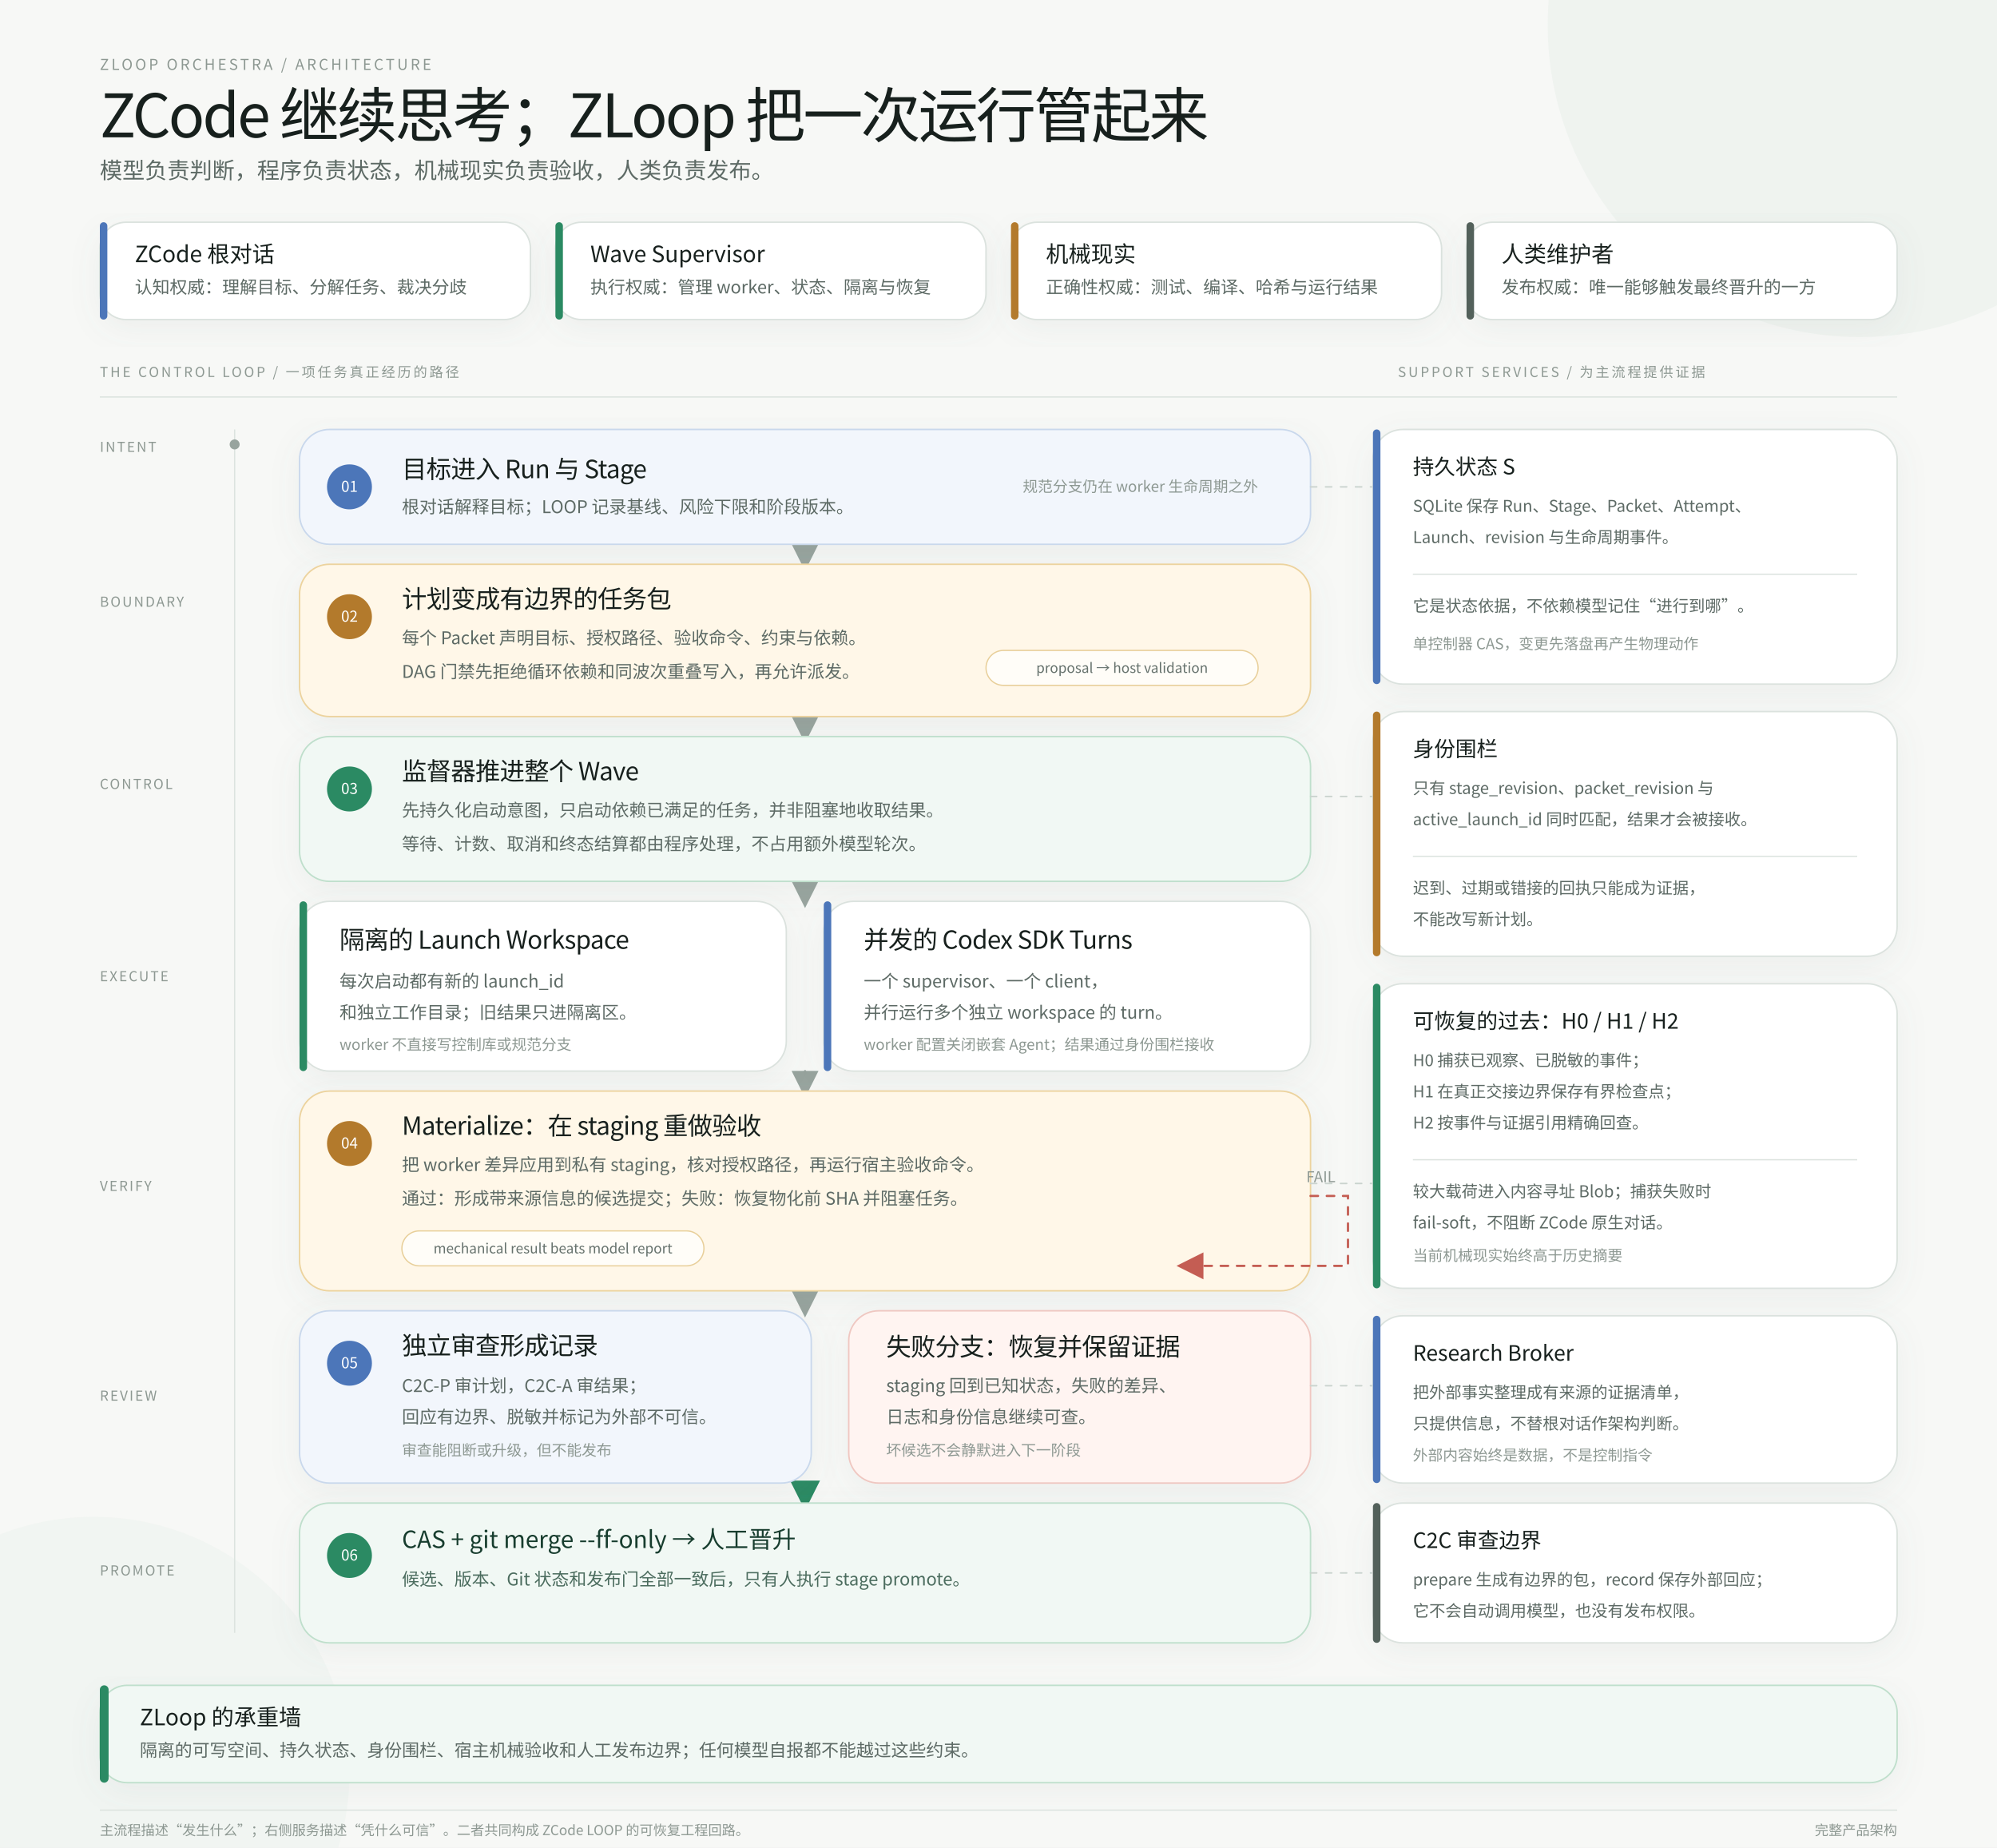
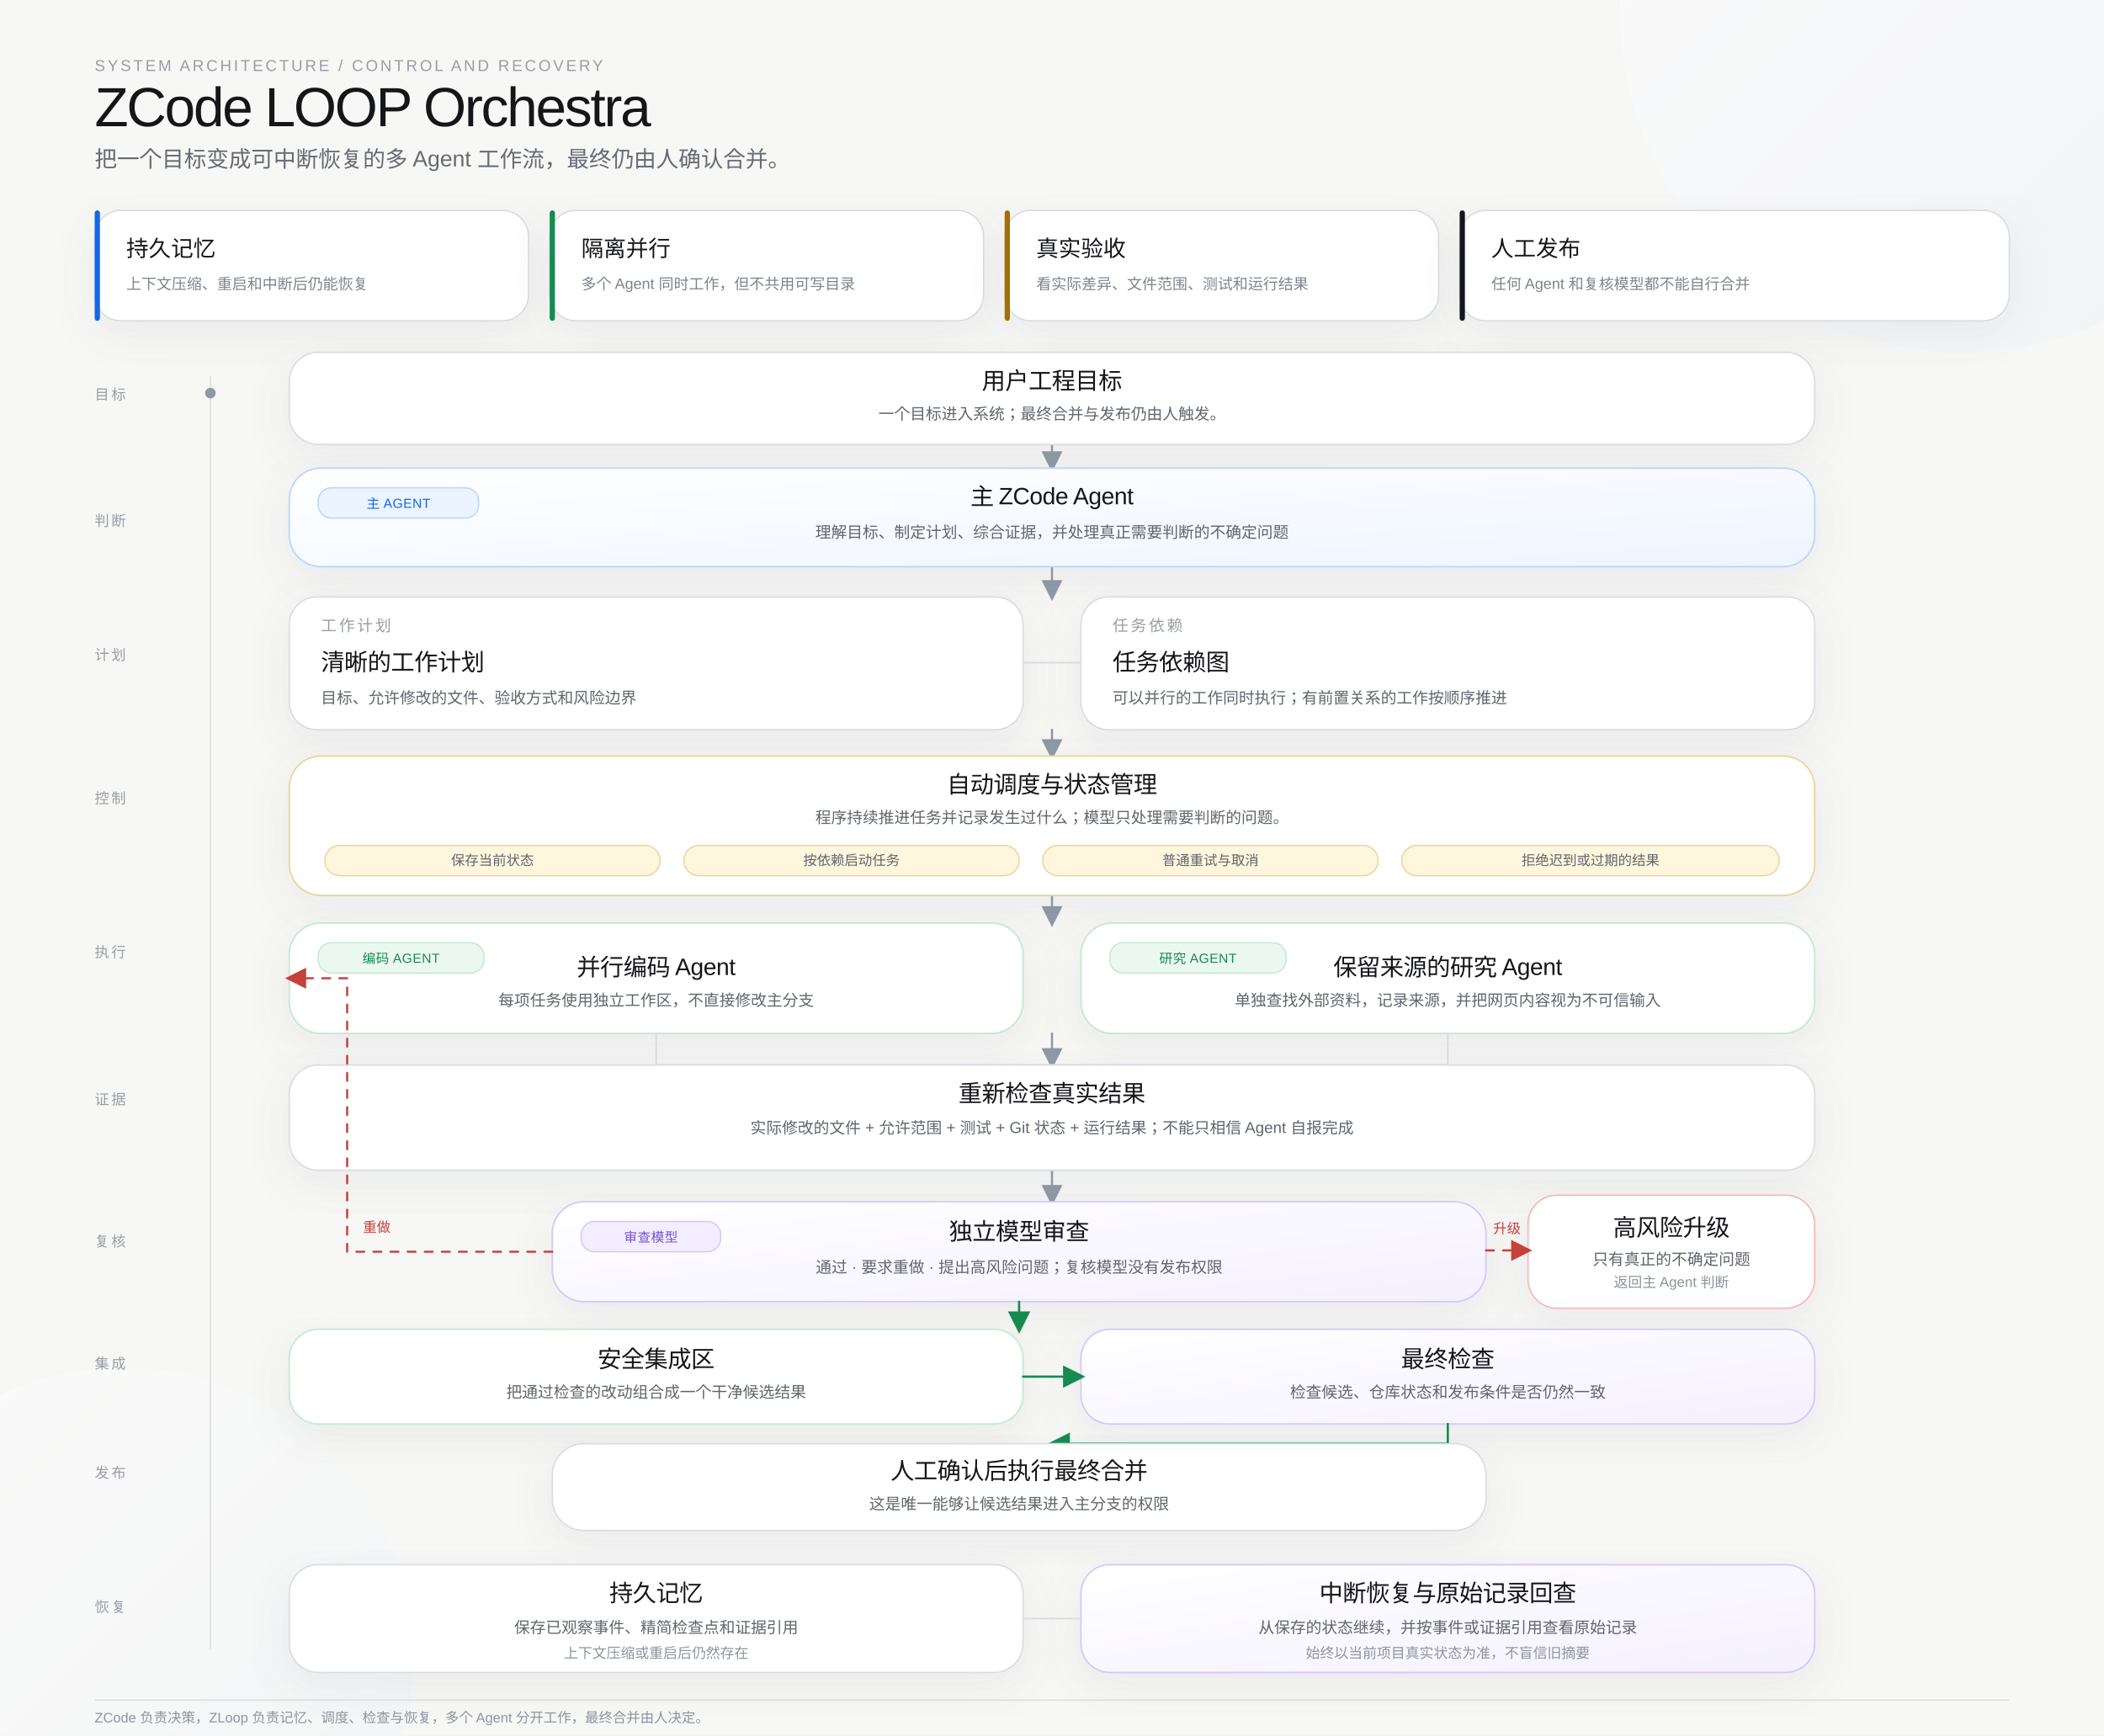
- <svg xmlns="http://www.w3.org/2000/svg" id="zloop-overview-zh" viewBox="0 0 1600 1480" role="img" aria-labelledby="title desc">
+ <svg xmlns="http://www.w3.org/2000/svg" id="zloop-overview-zh" viewBox="0 0 1600 1320" role="img" aria-labelledby="title desc">
  <defs>
-     <filter id="shadow-soft-zh-full" x="-12%" y="-18%" width="124%" height="146%">
-       <feDropShadow dx="0" dy="7" stdDeviation="12" flood-color="#728079" flood-opacity=".075" />
+     <linearGradient id="overview-glow-zh" x1="0" y1="0" x2="1" y2="1">
+       <stop offset="0" stop-color="#ffffff" />
+       <stop offset="1" stop-color="#eef1f5" />
+     </linearGradient>
+     <linearGradient id="overview-blue-zh" x1="0" y1="0" x2="1" y2="1">
+       <stop offset="0" stop-color="#ffffff" />
+       <stop offset="1" stop-color="#eef5ff" />
+     </linearGradient>
+     <linearGradient id="overview-violet-zh" x1="0" y1="0" x2="1" y2="1">
+       <stop offset="0" stop-color="#ffffff" />
+       <stop offset="1" stop-color="#f4f0ff" />
+     </linearGradient>
+     <filter id="overview-shadow-zh" x="-18%" y="-24%" width="136%" height="166%">
+       <feDropShadow dx="0" dy="9" stdDeviation="15" flood-color="#7a8492" flood-opacity=".11" />
    </filter>
-     <marker id="arrow-zh-full" markerWidth="12" markerHeight="12" refX="9" refY="6" orient="auto" markerUnits="strokeWidth">
-       <path d="M0 0L12 6L0 12Z" fill="#98a49e" />
+     <marker id="overview-arrow-zh" markerWidth="10" markerHeight="10" refX="8" refY="5" orient="auto" markerUnits="strokeWidth">
+       <path d="M0 0L10 5L0 10Z" fill="#8f98a5" />
    </marker>
-     <marker id="arrow-green-zh-full" markerWidth="12" markerHeight="12" refX="9" refY="6" orient="auto" markerUnits="strokeWidth">
-       <path d="M0 0L12 6L0 12Z" fill="#2b8a63" />
+     <marker id="overview-green-arrow-zh" markerWidth="10" markerHeight="10" refX="8" refY="5" orient="auto" markerUnits="strokeWidth">
+       <path d="M0 0L10 5L0 10Z" fill="#168a50" />
    </marker>
-     <marker id="arrow-red-zh-full" markerWidth="12" markerHeight="12" refX="9" refY="6" orient="auto" markerUnits="strokeWidth">
-       <path d="M0 0L12 6L0 12Z" fill="#c45d53" />
+     <marker id="overview-red-arrow-zh" markerWidth="10" markerHeight="10" refX="8" refY="5" orient="auto" markerUnits="strokeWidth">
+       <path d="M0 0L10 5L0 10Z" fill="#c5413a" />
    </marker>
  </defs>
  <style>
-     #zloop-overview-zh{font-family:"Microsoft YaHei UI","Microsoft YaHei","PingFang SC","Noto Sans CJK SC",Arial,sans-serif}
-     .page{fill:#f7f8f6}.decor{fill:#edf2ee}
-     .eyebrow{fill:#8d9892;font-size:12px;font-weight:500;letter-spacing:2px}
-     .title{fill:#17201d;font-size:48px;font-weight:500;letter-spacing:-1.8px}
-     .subtitle{fill:#5d6a65;font-size:18px;font-weight:400}
-     .hero-title{fill:#17201d;font-size:18px;font-weight:500}
-     .hero-body{fill:#5d6a65;font-size:14px;font-weight:400}
-     .section{fill:#8d9892;font-size:11px;font-weight:500;letter-spacing:1.8px}
-     .rail{fill:#8d9892;font-size:11px;font-weight:500;letter-spacing:1.3px}
-     .node-title{fill:#17201d;font-size:20px;font-weight:500;letter-spacing:-.4px}
-     .node-body{fill:#5d6a65;font-size:14px;font-weight:400}
-     .node-note{fill:#8d9892;font-size:12px;font-weight:400}
-     .service-title{fill:#17201d;font-size:17px;font-weight:500}
-     .service-body{fill:#5d6a65;font-size:13px;font-weight:400}
-     .chip{fill:#65716c;font-size:11px;font-weight:400}
-     .number{fill:#fff;font-size:12px;font-weight:500}
-     .release-title{fill:#173d2e;font-size:19px;font-weight:500}
-     .release-body{fill:#4b6c5e;font-size:14px;font-weight:400}
-     .foot{fill:#8d9892;font-size:11px;font-weight:400}
-     .card{fill:#fff;stroke:#dbe2de;stroke-width:1.2;filter:url(#shadow-soft-zh-full)}
-     .blue{fill:#f2f6fc;stroke:#c9d8ec;stroke-width:1.2;filter:url(#shadow-soft-zh-full)}
-     .green{fill:#f1f8f4;stroke:#bfdfcc;stroke-width:1.2;filter:url(#shadow-soft-zh-full)}
-     .amber{fill:#fff7e8;stroke:#ecd39e;stroke-width:1.2;filter:url(#shadow-soft-zh-full)}
-     .red{fill:#fff4f1;stroke:#efc7c1;stroke-width:1.2;filter:url(#shadow-soft-zh-full)}
-     .ink{fill:#fbfcfa;stroke:#d5e2da;stroke-width:1.2;filter:url(#shadow-soft-zh-full)}
-     .hairline{stroke:#dce3df;stroke-width:1}
-     .flow{fill:none;stroke:#98a49e;stroke-width:1.8;stroke-linecap:round;stroke-linejoin:round;marker-end:url(#arrow-zh-full)}
-     .flow-soft{fill:none;stroke:#cad3ce;stroke-width:1.2;stroke-linecap:round;stroke-dasharray:5 7}
-     .flow-green{fill:none;stroke:#2b8a63;stroke-width:2;stroke-linecap:round;stroke-linejoin:round;marker-end:url(#arrow-green-zh-full)}
-     .flow-red{fill:none;stroke:#c45d53;stroke-width:1.8;stroke-linecap:round;stroke-dasharray:6 7;marker-end:url(#arrow-red-zh-full)}
+     #zloop-overview-zh{font-family:-apple-system,BlinkMacSystemFont,"SF Pro Display","SF Pro Text","Segoe UI","Microsoft YaHei UI","Microsoft YaHei",Arial,sans-serif}
+     .page{fill:#f7f7f5}.decor{fill:url(#overview-glow-zh)}
+     .title{fill:#151619;font-size:42px;font-weight:500;letter-spacing:-1.4px}
+     .subtitle{fill:#666a73;font-size:17px;font-weight:400}
+     .eyebrow{fill:#989da6;font-size:12px;font-weight:500;letter-spacing:1.8px}
+     .promise-title{fill:#151619;font-size:17px;font-weight:500}
+     .promise-sub{fill:#7d848e;font-size:11.5px;font-weight:400}
+     .stage{fill:#989da6;font-size:11px;font-weight:500;letter-spacing:1.7px}
+     .node-title{fill:#151619;font-size:18px;font-weight:500;letter-spacing:-.25px}
+     .node-sub{fill:#60656e;font-size:12px;font-weight:400}
+     .node-note{fill:#8d949e;font-size:10.8px;font-weight:400}
+     .chip-text{font-size:10px;font-weight:500;letter-spacing:.3px}
+     .small{fill:#60656e;font-size:10.5px;font-weight:400}
+     .foot{fill:#8d949e;font-size:10.5px;font-weight:400}
+     .box{fill:#fff;stroke:#d9dce1;stroke-width:1.1;filter:url(#overview-shadow-zh)}
+     .blue-card{fill:url(#overview-blue-zh);stroke:#b9d6ff;stroke-width:1.2;filter:url(#overview-shadow-zh)}
+     .green-card{fill:#fff;stroke:#c3e9d2;stroke-width:1.2;filter:url(#overview-shadow-zh)}
+     .amber-card{fill:#fff;stroke:#edd49a;stroke-width:1.2;filter:url(#overview-shadow-zh)}
+     .violet-card{fill:url(#overview-violet-zh);stroke:#d6c8fa;stroke-width:1.2;filter:url(#overview-shadow-zh)}
+     .red-card{fill:#fff;stroke:#f0beb9;stroke-width:1.2;filter:url(#overview-shadow-zh)}
+     .connector{fill:none;stroke:#8f98a5;stroke-width:1.6;stroke-linecap:round;stroke-linejoin:round;marker-end:url(#overview-arrow-zh)}
+     .connector-soft{fill:none;stroke:#d9dce1;stroke-width:1.3;stroke-linecap:round;stroke-linejoin:round}
+     .connector-green{fill:none;stroke:#168a50;stroke-width:1.7;stroke-linecap:round;stroke-linejoin:round;marker-end:url(#overview-green-arrow-zh)}
+     .connector-red{fill:none;stroke:#c5413a;stroke-width:1.6;stroke-linecap:round;stroke-linejoin:round;marker-end:url(#overview-red-arrow-zh);stroke-dasharray:6 7}
+     .hairline{stroke:#d9dce1;stroke-width:1}
+     .blue-text{fill:#1267e5}.green-text{fill:#168a50}.violet-text{fill:#7651c9}.red-text{fill:#c5413a}
  </style>
-   <rect class="page" width="1600" height="1480" />
-   <circle class="decor" cx="1490" cy="20" r="250" opacity=".82" />
-   <circle class="decor" cx="75" cy="1420" r="205" opacity=".55" />
-   <text class="eyebrow" x="80" y="56">ZLOOP ORCHESTRA  /  ARCHITECTURE</text>
-   <text class="title" x="80" y="110">ZCode 继续思考；ZLoop 把一次运行管起来</text>
-   <text class="subtitle" x="80" y="143">模型负责判断，程序负责状态，机械现实负责验收，人类负责发布。</text>
-   <g>
-     <rect class="card" x="80" y="178" width="345" height="78" rx="21" />
-     <rect x="80" y="178" width="6" height="78" rx="3" fill="#4c76b9" />
-     <text class="hero-title" x="108" y="210">ZCode 根对话</text>
-     <text class="hero-body" x="108" y="235">认知权威：理解目标、分解任务、裁决分歧</text>
-   </g>
-   <g>
-     <rect class="card" x="445" y="178" width="345" height="78" rx="21" />
-     <rect x="445" y="178" width="6" height="78" rx="3" fill="#2b8a63" />
-     <text class="hero-title" x="473" y="210">Wave Supervisor</text>
-     <text class="hero-body" x="473" y="235">执行权威：管理 worker、状态、隔离与恢复</text>
-   </g>
-   <g>
-     <rect class="card" x="810" y="178" width="345" height="78" rx="21" />
-     <rect x="810" y="178" width="6" height="78" rx="3" fill="#b37a2c" />
-     <text class="hero-title" x="838" y="210">机械现实</text>
-     <text class="hero-body" x="838" y="235">正确性权威：测试、编译、哈希与运行结果</text>
-   </g>
-   <g>
-     <rect class="card" x="1175" y="178" width="345" height="78" rx="21" />
-     <rect x="1175" y="178" width="6" height="78" rx="3" fill="#53615b" />
-     <text class="hero-title" x="1203" y="210">人类维护者</text>
-     <text class="hero-body" x="1203" y="235">发布权威：唯一能够触发最终晋升的一方</text>
-   </g>
-   <text class="section" x="80" y="302">THE CONTROL LOOP  /  一项任务真正经历的路径</text>
-   <text class="section" x="1120" y="302">SUPPORT SERVICES  /  为主流程提供证据</text>
-   <line class="hairline" x1="80" y1="318" x2="1520" y2="318" />
-   <line class="hairline" x1="188" y1="344" x2="188" y2="1308" />
-   <circle cx="188" cy="356" r="4" fill="#98a49e" />
-   <text class="rail" x="80" y="362">INTENT</text>
-   <text class="rail" x="80" y="486">BOUNDARY</text>
-   <text class="rail" x="80" y="632">CONTROL</text>
-   <text class="rail" x="80" y="786">EXECUTE</text>
-   <text class="rail" x="80" y="954">VERIFY</text>
-   <text class="rail" x="80" y="1122">REVIEW</text>
-   <text class="rail" x="80" y="1262">PROMOTE</text>
-   <path class="flow" d="M645 436V452" />
-   <path class="flow" d="M645 574V590" />
-   <path class="flow" d="M645 706V722" />
-   <path class="flow" d="M645 858V874" />
-   <path class="flow" d="M645 1034V1050" />
-   <path class="flow-green" d="M645 1188V1204" />
-   <g>
-     <rect class="blue" x="240" y="344" width="810" height="92" rx="24" />
-     <circle cx="280" cy="390" r="18" fill="#4c76b9" />
-     <text class="number" x="280" y="394" text-anchor="middle">01</text>
-     <text class="node-title" x="322" y="383">目标进入 Run 与 Stage</text>
-     <text class="node-body" x="322" y="411">根对话解释目标；LOOP 记录基线、风险下限和阶段版本。</text>
-     <text class="node-note" x="1008" y="394" text-anchor="end">规范分支仍在 worker 生命周期之外</text>
-   </g>
-   <g>
-     <rect class="amber" x="240" y="452" width="810" height="122" rx="24" />
-     <circle cx="280" cy="494" r="18" fill="#b37a2c" />
-     <text class="number" x="280" y="498" text-anchor="middle">02</text>
-     <text class="node-title" x="322" y="487">计划变成有边界的任务包</text>
-     <text class="node-body" x="322" y="516">每个 Packet 声明目标、授权路径、验收命令、约束与依赖。</text>
-     <text class="node-body" x="322" y="543">DAG 门禁先拒绝循环依赖和同波次重叠写入，再允许派发。</text>
-     <rect x="790" y="521" width="218" height="28" rx="14" fill="#fffdf8" stroke="#e8cf9a" />
-     <text class="chip" x="899" y="539" text-anchor="middle">proposal → host validation</text>
-   </g>
-   <g>
-     <rect class="green" x="240" y="590" width="810" height="116" rx="24" />
-     <circle cx="280" cy="632" r="18" fill="#2b8a63" />
-     <text class="number" x="280" y="636" text-anchor="middle">03</text>
-     <text class="node-title" x="322" y="625">监督器推进整个 Wave</text>
-     <text class="node-body" x="322" y="654">先持久化启动意图，只启动依赖已满足的任务，并非阻塞地收取结果。</text>
-     <text class="node-body" x="322" y="681">等待、计数、取消和终态结算都由程序处理，不占用额外模型轮次。</text>
-   </g>
-   <g>
-     <rect class="card" x="240" y="722" width="390" height="136" rx="24" />
-     <rect x="240" y="722" width="6" height="136" rx="3" fill="#2b8a63" />
-     <text class="node-title" x="272" y="760">隔离的 Launch Workspace</text>
-     <text class="node-body" x="272" y="791">每次启动都有新的 launch_id</text>
-     <text class="node-body" x="272" y="816">和独立工作目录；旧结果只进隔离区。</text>
-     <text class="node-note" x="272" y="841">worker 不直接写控制库或规范分支</text>
-   </g>
-   <g>
-     <rect class="card" x="660" y="722" width="390" height="136" rx="24" />
-     <rect x="660" y="722" width="6" height="136" rx="3" fill="#4c76b9" />
-     <text class="node-title" x="692" y="760">并发的 Codex SDK Turns</text>
-     <text class="node-body" x="692" y="791">一个 supervisor、一个 client，</text>
-     <text class="node-body" x="692" y="816">并行运行多个独立 workspace 的 turn。</text>
-     <text class="node-note" x="692" y="841">worker 配置关闭嵌套 Agent；结果通过身份围栏接收</text>
-   </g>
-   <g>
-     <rect class="amber" x="240" y="874" width="810" height="160" rx="24" />
-     <circle cx="280" cy="916" r="18" fill="#b37a2c" />
-     <text class="number" x="280" y="920" text-anchor="middle">04</text>
-     <text class="node-title" x="322" y="909">Materialize：在 staging 重做验收</text>
-     <text class="node-body" x="322" y="938">把 worker 差异应用到私有 staging，核对授权路径，再运行宿主验收命令。</text>
-     <text class="node-body" x="322" y="965">通过：形成带来源信息的候选提交；失败：恢复物化前 SHA 并阻塞任务。</text>
-     <rect x="322" y="986" width="242" height="28" rx="14" fill="#fffdf8" stroke="#e8cf9a" />
-     <text class="chip" x="443" y="1004" text-anchor="middle">mechanical result beats model report</text>
-   </g>
-   <path class="flow-red" d="M1050 958H1080V1014H948" />
-   <text class="node-note" x="1070" y="947" text-anchor="end" fill="#b34f48">FAIL</text>
-   <g>
-     <rect class="red" x="680" y="1050" width="370" height="138" rx="24" />
-     <text class="node-title" x="710" y="1086">失败分支：恢复并保留证据</text>
-     <text class="node-body" x="710" y="1115">staging 回到已知状态，失败的差异、</text>
-     <text class="node-body" x="710" y="1140">日志和身份信息继续可查。</text>
-     <text class="node-note" x="710" y="1166">坏候选不会静默进入下一阶段</text>
-   </g>
-   <g>
-     <rect class="blue" x="240" y="1050" width="410" height="138" rx="24" />
-     <circle cx="280" cy="1092" r="18" fill="#4c76b9" />
-     <text class="number" x="280" y="1096" text-anchor="middle">05</text>
-     <text class="node-title" x="322" y="1085">独立审查形成记录</text>
-     <text class="node-body" x="322" y="1115">C2C-P 审计划，C2C-A 审结果；</text>
-     <text class="node-body" x="322" y="1140">回应有边界、脱敏并标记为外部不可信。</text>
-     <text class="node-note" x="322" y="1166">审查能阻断或升级，但不能发布</text>
-   </g>
-   <g>
-     <rect class="green" x="240" y="1204" width="810" height="112" rx="24" />
-     <circle cx="280" cy="1246" r="18" fill="#2b8a63" />
-     <text class="number" x="280" y="1250" text-anchor="middle">06</text>
-     <text class="release-title" x="322" y="1240">CAS + git merge --ff-only → 人工晋升</text>
-     <text class="release-body" x="322" y="1270">候选、版本、Git 状态和发布门全部一致后，只有人执行 stage promote。</text>
-   </g>
-   <path class="flow-soft" d="M1050 390H1100" />
-   <path class="flow-soft" d="M1050 638H1100" />
-   <path class="flow-soft" d="M1050 948H1100" />
-   <path class="flow-soft" d="M1050 1110H1100" />
-   <path class="flow-soft" d="M1050 1260H1100" />
-   <g>
-     <rect class="card" x="1100" y="344" width="420" height="204" rx="24" />
-     <rect x="1100" y="344" width="6" height="204" rx="3" fill="#4c76b9" />
-     <text class="service-title" x="1132" y="380">持久状态 S</text>
-     <text class="service-body" x="1132" y="410">SQLite 保存 Run、Stage、Packet、Attempt、</text>
-     <text class="service-body" x="1132" y="435">Launch、revision 与生命周期事件。</text>
-     <line class="hairline" x1="1132" y1="460" x2="1488" y2="460" />
-     <text class="service-body" x="1132" y="490">它是状态依据，不依赖模型记住“进行到哪”。</text>
-     <text class="node-note" x="1132" y="520">单控制器 CAS，变更先落盘再产生物理动作</text>
-   </g>
-   <g>
-     <rect class="card" x="1100" y="570" width="420" height="196" rx="24" />
-     <rect x="1100" y="570" width="6" height="196" rx="3" fill="#b37a2c" />
-     <text class="service-title" x="1132" y="606">身份围栏</text>
-     <text class="service-body" x="1132" y="636">只有 stage_revision、packet_revision 与</text>
-     <text class="service-body" x="1132" y="661">active_launch_id 同时匹配，结果才会被接收。</text>
-     <line class="hairline" x1="1132" y1="686" x2="1488" y2="686" />
-     <text class="service-body" x="1132" y="716">迟到、过期或错接的回执只能成为证据，</text>
-     <text class="service-body" x="1132" y="741">不能改写新计划。</text>
-   </g>
-   <g>
-     <rect class="card" x="1100" y="788" width="420" height="244" rx="24" />
-     <rect x="1100" y="788" width="6" height="244" rx="3" fill="#2b8a63" />
-     <text class="service-title" x="1132" y="824">可恢复的过去：H0 / H1 / H2</text>
-     <text class="service-body" x="1132" y="854">H0 捕获已观察、已脱敏的事件；</text>
-     <text class="service-body" x="1132" y="879">H1 在真正交接边界保存有界检查点；</text>
-     <text class="service-body" x="1132" y="904">H2 按事件与证据引用精确回查。</text>
-     <line class="hairline" x1="1132" y1="929" x2="1488" y2="929" />
-     <text class="service-body" x="1132" y="959">较大载荷进入内容寻址 Blob；捕获失败时</text>
-     <text class="service-body" x="1132" y="984">fail-soft，不阻断 ZCode 原生对话。</text>
-     <text class="node-note" x="1132" y="1010">当前机械现实始终高于历史摘要</text>
-   </g>
-   <g>
-     <rect class="card" x="1100" y="1054" width="420" height="134" rx="24" />
-     <rect x="1100" y="1054" width="6" height="134" rx="3" fill="#4c76b9" />
-     <text class="service-title" x="1132" y="1090">Research Broker</text>
-     <text class="service-body" x="1132" y="1120">把外部事实整理成有来源的证据清单，</text>
-     <text class="service-body" x="1132" y="1145">只提供信息，不替根对话作架构判断。</text>
-     <text class="node-note" x="1132" y="1170">外部内容始终是数据，不是控制指令</text>
-   </g>
-   <g>
-     <rect class="card" x="1100" y="1204" width="420" height="112" rx="24" />
-     <rect x="1100" y="1204" width="6" height="112" rx="3" fill="#53615b" />
-     <text class="service-title" x="1132" y="1240">C2C 审查边界</text>
-     <text class="service-body" x="1132" y="1270">prepare 生成有边界的包，record 保存外部回应；</text>
-     <text class="service-body" x="1132" y="1295">它不会自动调用模型，也没有发布权限。</text>
-   </g>
-   <g>
-     <rect class="green" x="80" y="1350" width="1440" height="78" rx="22" />
-     <rect x="80" y="1350" width="7" height="78" rx="3.5" fill="#2b8a63" />
-     <text class="hero-title" x="112" y="1382">ZLoop 的承重墙</text>
-     <text class="hero-body" x="112" y="1407">隔离的可写空间、持久状态、身份围栏、宿主机械验收和人工发布边界；任何模型自报都不能越过这些约束。</text>
-   </g>
-   <line class="hairline" x1="80" y1="1450" x2="1520" y2="1450" />
-   <text class="foot" x="80" y="1470">主流程描述“发生什么”；右侧服务描述“凭什么可信”。二者共同构成 ZCode LOOP 的可恢复工程回路。</text>
-   <text class="foot" x="1520" y="1470" text-anchor="end">完整产品架构</text>
+   <rect class="page" width="1600" height="1320" />
+   <circle class="decor" cx="1492" cy="8" r="260" opacity=".65" />
+   <circle class="decor" cx="94" cy="1260" r="220" opacity=".5" />
+   <text class="eyebrow" x="72" y="54">SYSTEM ARCHITECTURE  /  CONTROL AND RECOVERY</text>
+   <text class="title" x="72" y="96">ZCode LOOP Orchestra</text>
+   <text class="subtitle" x="72" y="127">把一个目标变成可中断恢复的多 Agent 工作流，最终仍由人确认合并。</text>
+   <rect class="box" x="72" y="160" rx="20" width="330" height="84" />
+   <rect x="72" y="160" width="4" height="84" rx="2" fill="#1267e5" />
+   <text class="promise-title" x="96" y="195">持久记忆</text>
+   <text class="promise-sub" x="96" y="220">上下文压缩、重启和中断后仍能恢复</text>
+   <rect class="box" x="418" y="160" rx="20" width="330" height="84" />
+   <rect x="418" y="160" width="4" height="84" rx="2" fill="#168a50" />
+   <text class="promise-title" x="442" y="195">隔离并行</text>
+   <text class="promise-sub" x="442" y="220">多个 Agent 同时工作，但不共用可写目录</text>
+   <rect class="box" x="764" y="160" rx="20" width="330" height="84" />
+   <rect x="764" y="160" width="4" height="84" rx="2" fill="#a86d00" />
+   <text class="promise-title" x="788" y="195">真实验收</text>
+   <text class="promise-sub" x="788" y="220">看实际差异、文件范围、测试和运行结果</text>
+   <rect class="box" x="1110" y="160" rx="20" width="418" height="84" />
+   <rect x="1110" y="160" width="4" height="84" rx="2" fill="#151619" />
+   <text class="promise-title" x="1134" y="195">人工发布</text>
+   <text class="promise-sub" x="1134" y="220">任何 Agent 和复核模型都不能自行合并</text>
+   <line class="hairline" x1="160" y1="286" x2="160" y2="1254" />
+   <circle cx="160" cy="299" r="4" fill="#8f98a5" />
+   <text class="stage" x="72" y="304">目标</text>
+   <text class="stage" x="72" y="400">判断</text>
+   <text class="stage" x="72" y="502">计划</text>
+   <text class="stage" x="72" y="611">控制</text>
+   <text class="stage" x="72" y="728">执行</text>
+   <text class="stage" x="72" y="840">证据</text>
+   <text class="stage" x="72" y="948">复核</text>
+   <text class="stage" x="72" y="1041">集成</text>
+   <text class="stage" x="72" y="1124">发布</text>
+   <text class="stage" x="72" y="1226">恢复</text>
+   <path class="connector" d="M800 338V356" />
+   <path class="connector" d="M800 431V454" />
+   <path class="connector" d="M800 555V575" />
+   <path class="connector" d="M800 681V702" />
+   <path class="connector" d="M800 786V810" />
+   <path class="connector" d="M800 890V914" />
+   <rect class="box" x="220" y="268" rx="22" width="1160" height="70" />
+   <text class="node-title" x="800" y="296" text-anchor="middle">用户工程目标</text>
+   <text class="node-sub" x="800" y="319" text-anchor="middle">一个目标进入系统；最终合并与发布仍由人触发。</text>
+   <rect class="blue-card" x="220" y="356" rx="24" width="1160" height="75" />
+   <rect x="242" y="371" rx="10" width="122" height="23" fill="#eaf3ff" stroke="#b9d6ff" />
+   <text class="chip-text blue-text" x="303" y="386.5" text-anchor="middle">主 AGENT</text>
+   <text class="node-title" x="800" y="384" text-anchor="middle">主 ZCode Agent</text>
+   <text class="node-sub" x="800" y="409" text-anchor="middle">理解目标、制定计划、综合证据，并处理真正需要判断的不确定问题</text>
+   <rect class="box" x="220" y="454" rx="21" width="558" height="101" />
+   <text class="eyebrow" x="244" y="480">工作计划</text>
+   <text class="node-title" x="244" y="510">清晰的工作计划</text>
+   <text class="node-sub" x="244" y="535">目标、允许修改的文件、验收方式和风险边界</text>
+   <rect class="box" x="822" y="454" rx="21" width="558" height="101" />
+   <text class="eyebrow" x="846" y="480">任务依赖</text>
+   <text class="node-title" x="846" y="510">任务依赖图</text>
+   <text class="node-sub" x="846" y="535">可以并行的工作同时执行；有前置关系的工作按顺序推进</text>
+   <path class="connector-soft" d="M778 504H822" />
+   <rect class="amber-card" x="220" y="575" rx="24" width="1160" height="106" />
+   <text class="node-title" x="800" y="603" text-anchor="middle">自动调度与状态管理</text>
+   <text class="node-sub" x="800" y="626" text-anchor="middle">程序持续推进任务并记录发生过什么；模型只处理需要判断的问题。</text>
+   <rect x="247" y="643" width="255" height="23" rx="11.5" fill="#fff6de" stroke="#edd49a" />
+   <text class="small" x="374.5" y="658" text-anchor="middle">保存当前状态</text>
+   <rect x="520" y="643" width="255" height="23" rx="11.5" fill="#fff6de" stroke="#edd49a" />
+   <text class="small" x="647.5" y="658" text-anchor="middle">按依赖启动任务</text>
+   <rect x="793" y="643" width="255" height="23" rx="11.5" fill="#fff6de" stroke="#edd49a" />
+   <text class="small" x="920.5" y="658" text-anchor="middle">普通重试与取消</text>
+   <rect x="1066" y="643" width="287" height="23" rx="11.5" fill="#fff6de" stroke="#edd49a" />
+   <text class="small" x="1209.5" y="658" text-anchor="middle">拒绝迟到或过期的结果</text>
+   <rect class="green-card" x="220" y="702" rx="24" width="558" height="84" />
+   <rect x="242" y="717" rx="10" width="126" height="23" fill="#ebf8f0" stroke="#c3e9d2" />
+   <text class="chip-text green-text" x="305" y="732.5" text-anchor="middle">编码 AGENT</text>
+   <text class="node-title" x="499" y="742" text-anchor="middle">并行编码 Agent</text>
+   <text class="node-sub" x="499" y="765" text-anchor="middle">每项任务使用独立工作区，不直接修改主分支</text>
+   <rect class="green-card" x="822" y="702" rx="24" width="558" height="84" />
+   <rect x="844" y="717" rx="10" width="134" height="23" fill="#ebf8f0" stroke="#c3e9d2" />
+   <text class="chip-text green-text" x="911" y="732.5" text-anchor="middle">研究 AGENT</text>
+   <text class="node-title" x="1101" y="742" text-anchor="middle">保留来源的研究 Agent</text>
+   <text class="node-sub" x="1101" y="765" text-anchor="middle">单独查找外部资料，记录来源，并把网页内容视为不可信输入</text>
+   <path class="connector-soft" d="M499 786V810H800" />
+   <path class="connector-soft" d="M1101 786V810H800" />
+   <rect class="box" x="220" y="810" rx="22" width="1160" height="80" />
+   <text class="node-title" x="800" y="838" text-anchor="middle">重新检查真实结果</text>
+   <text class="node-sub" x="800" y="862" text-anchor="middle">实际修改的文件 + 允许范围 + 测试 + Git 状态 + 运行结果；不能只相信 Agent 自报完成</text>
+   <rect class="violet-card" x="420" y="914" rx="24" width="710" height="76" />
+   <rect x="442" y="929" rx="10" width="106" height="23" fill="#f2edff" stroke="#d6c8fa" />
+   <text class="chip-text violet-text" x="495" y="944.5" text-anchor="middle">审查模型</text>
+   <text class="node-title" x="775" y="943" text-anchor="middle">独立模型审查</text>
+   <text class="node-sub" x="775" y="968" text-anchor="middle">通过 · 要求重做 · 提出高风险问题；复核模型没有发布权限</text>
+   <rect class="red-card" x="1162" y="909" rx="22" width="218" height="86" />
+   <text class="node-title" x="1271" y="940" text-anchor="middle">高风险升级</text>
+   <text class="node-sub" x="1271" y="962" text-anchor="middle">只有真正的不确定问题</text>
+   <text class="node-note" x="1271" y="979" text-anchor="middle">返回主 Agent 判断</text>
+   <path class="connector-red" d="M1130 951H1162" />
+   <text class="small red-text" x="1146" y="938" text-anchor="middle">升级</text>
+   <path class="connector-red" d="M420 952H264V744H220" />
+   <text class="small red-text" x="276" y="937">重做</text>
+   <path class="connector-green" d="M775 990V1011" />
+   <rect class="green-card" x="220" y="1011" rx="22" width="558" height="72" />
+   <text class="node-title" x="499" y="1040" text-anchor="middle">安全集成区</text>
+   <text class="node-sub" x="499" y="1063" text-anchor="middle">把通过检查的改动组合成一个干净候选结果</text>
+   <rect class="violet-card" x="822" y="1011" rx="22" width="558" height="72" />
+   <text class="node-title" x="1101" y="1040" text-anchor="middle">最终检查</text>
+   <text class="node-sub" x="1101" y="1063" text-anchor="middle">检查候选、仓库状态和发布条件是否仍然一致</text>
+   <path class="connector-green" d="M778 1047H822" />
+   <path class="connector-green" d="M1101 1083V1098H800" />
+   <rect class="box" x="420" y="1098" rx="24" width="710" height="66" />
+   <text class="node-title" x="775" y="1125" text-anchor="middle">人工确认后执行最终合并</text>
+   <text class="node-sub" x="775" y="1148" text-anchor="middle">这是唯一能够让候选结果进入主分支的权限</text>
+   <rect class="box" x="220" y="1190" rx="22" width="558" height="82" />
+   <text class="node-title" x="499" y="1218" text-anchor="middle">持久记忆</text>
+   <text class="node-sub" x="499" y="1242" text-anchor="middle">保存已观察事件、精简检查点和证据引用</text>
+   <text class="node-note" x="499" y="1261" text-anchor="middle">上下文压缩或重启后仍然存在</text>
+   <rect class="violet-card" x="822" y="1190" rx="22" width="558" height="82" />
+   <text class="node-title" x="1101" y="1218" text-anchor="middle">中断恢复与原始记录回查</text>
+   <text class="node-sub" x="1101" y="1242" text-anchor="middle">从保存的状态继续，并按事件或证据引用查看原始记录</text>
+   <text class="node-note" x="1101" y="1261" text-anchor="middle">始终以当前项目真实状态为准，不盲信旧摘要</text>
+   <path class="connector-soft" d="M778 1231H822" />
+   <line class="hairline" x1="72" y1="1293" x2="1528" y2="1293" />
+   <text class="foot" x="72" y="1310">ZCode 负责决策，ZLoop 负责记忆、调度、检查与恢复，多个 Agent 分开工作，最终合并由人决定。</text>
</svg>
